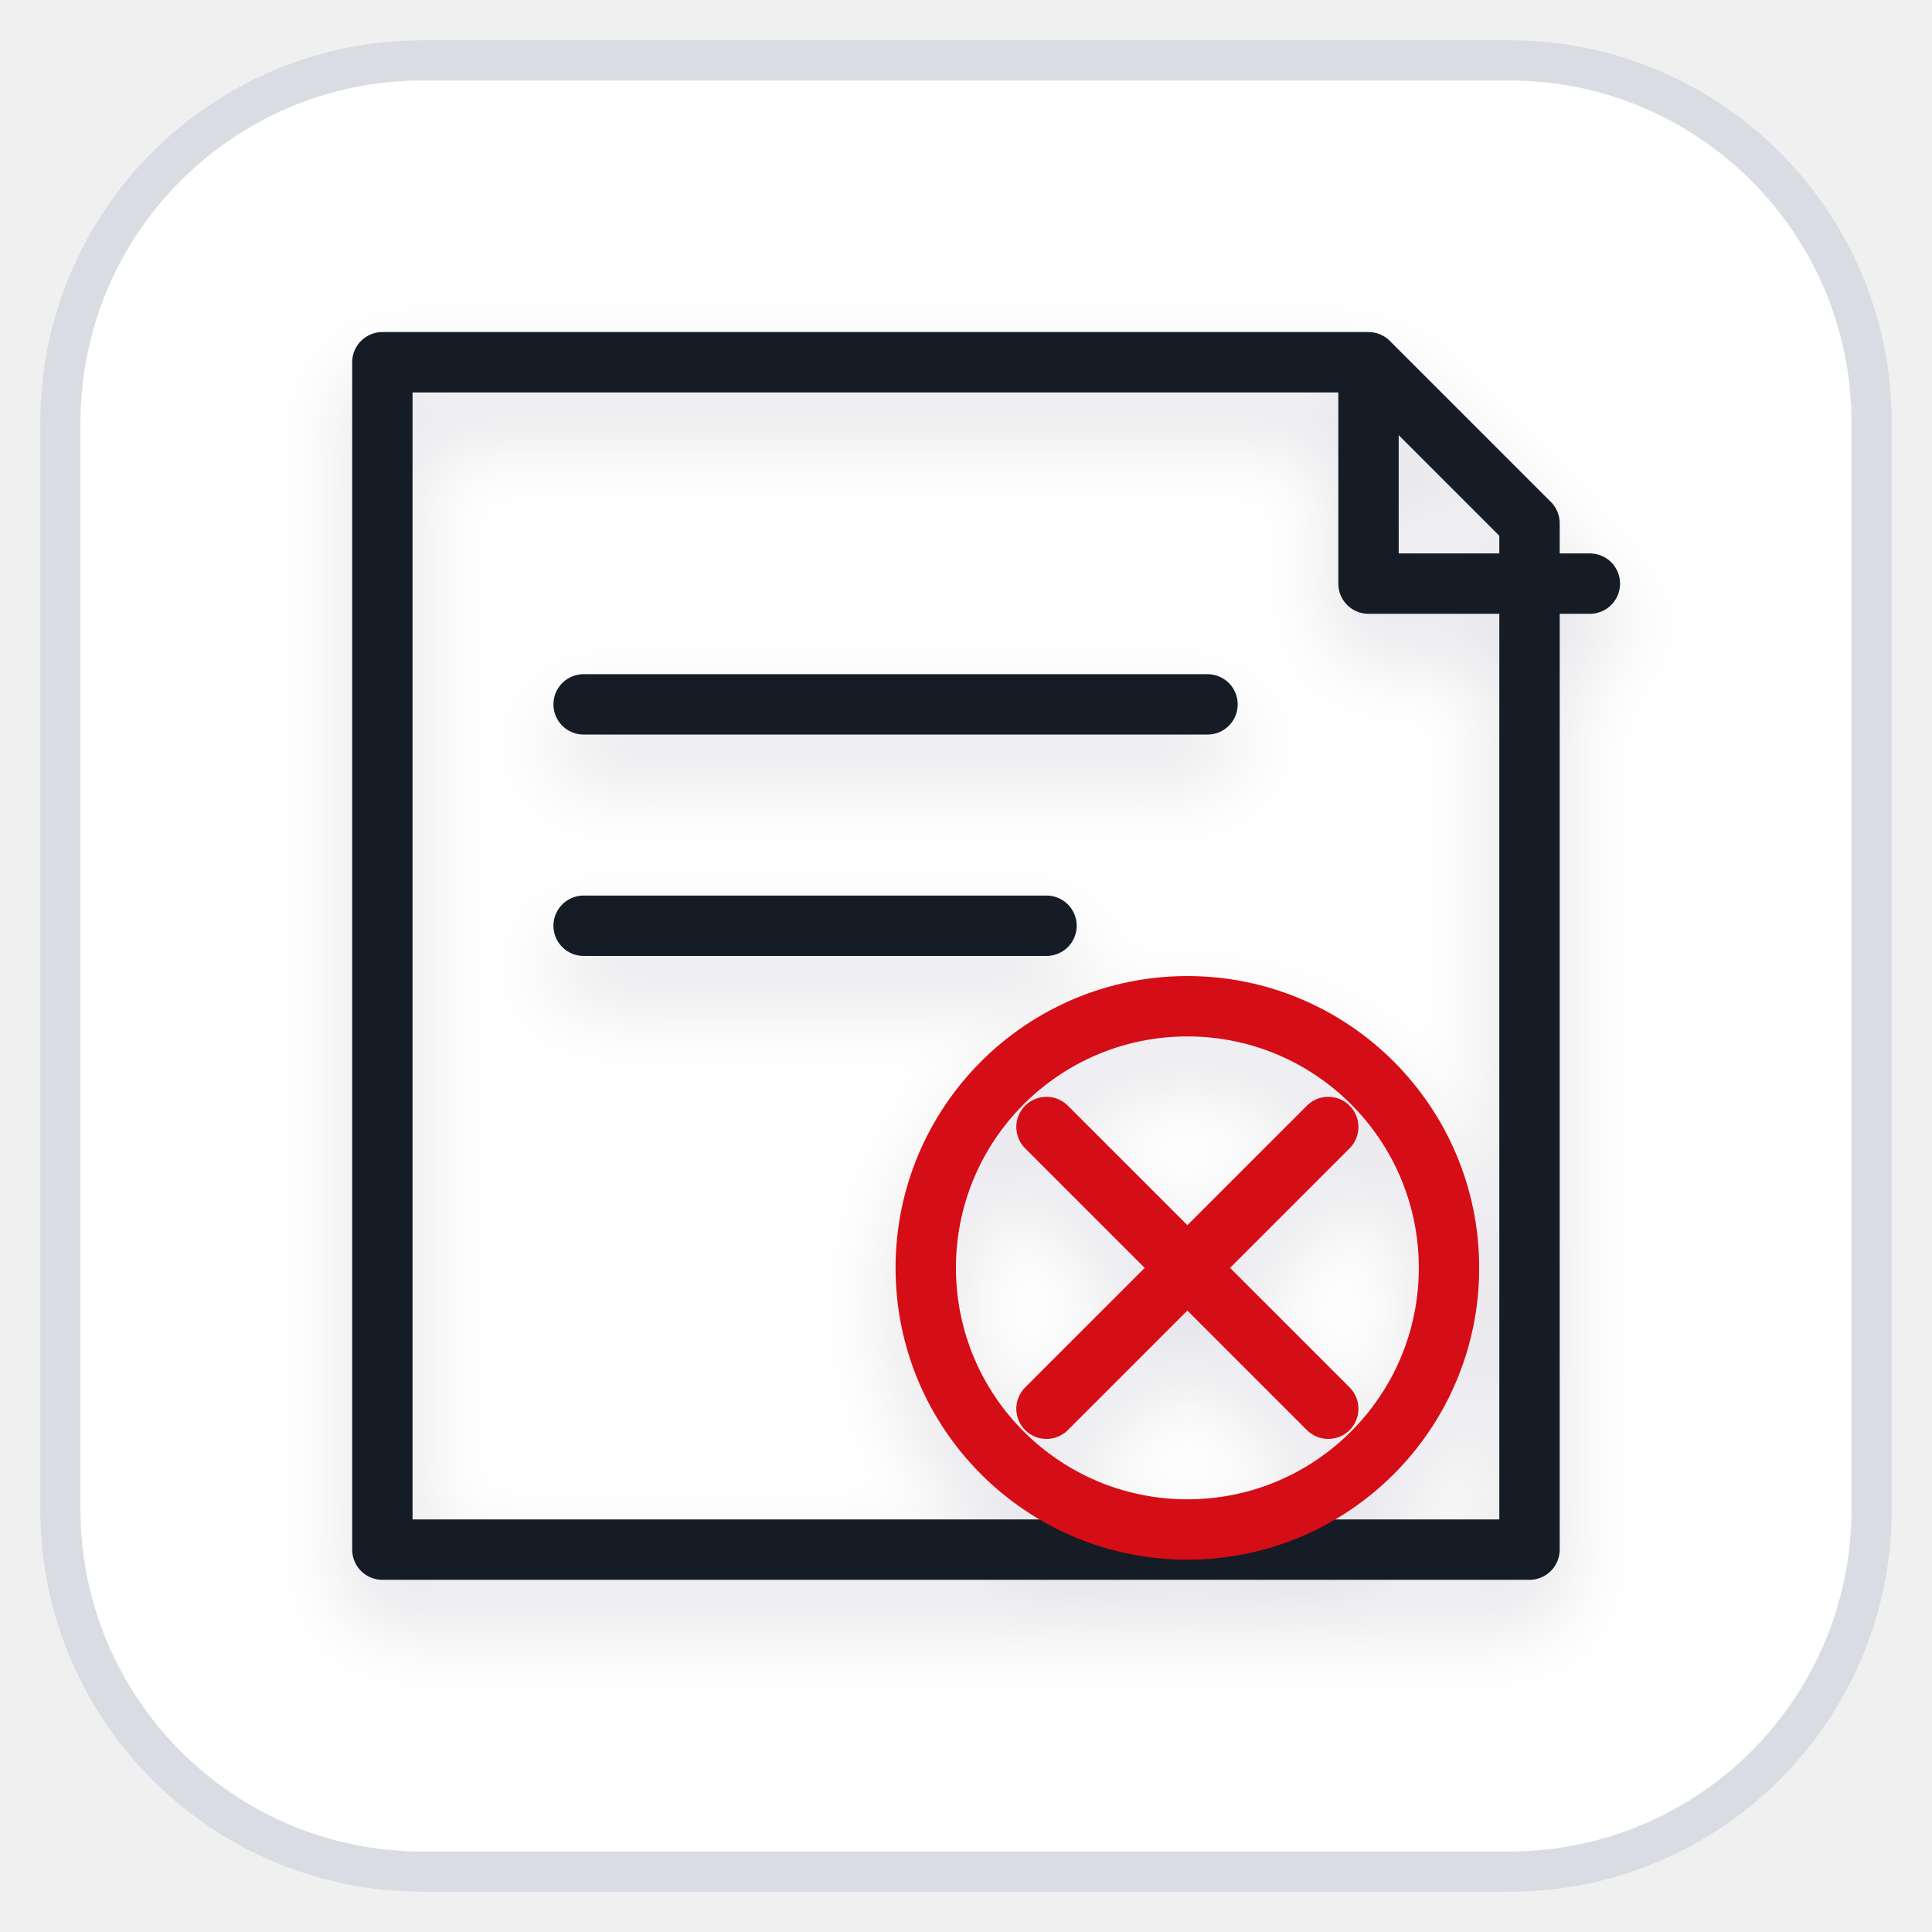
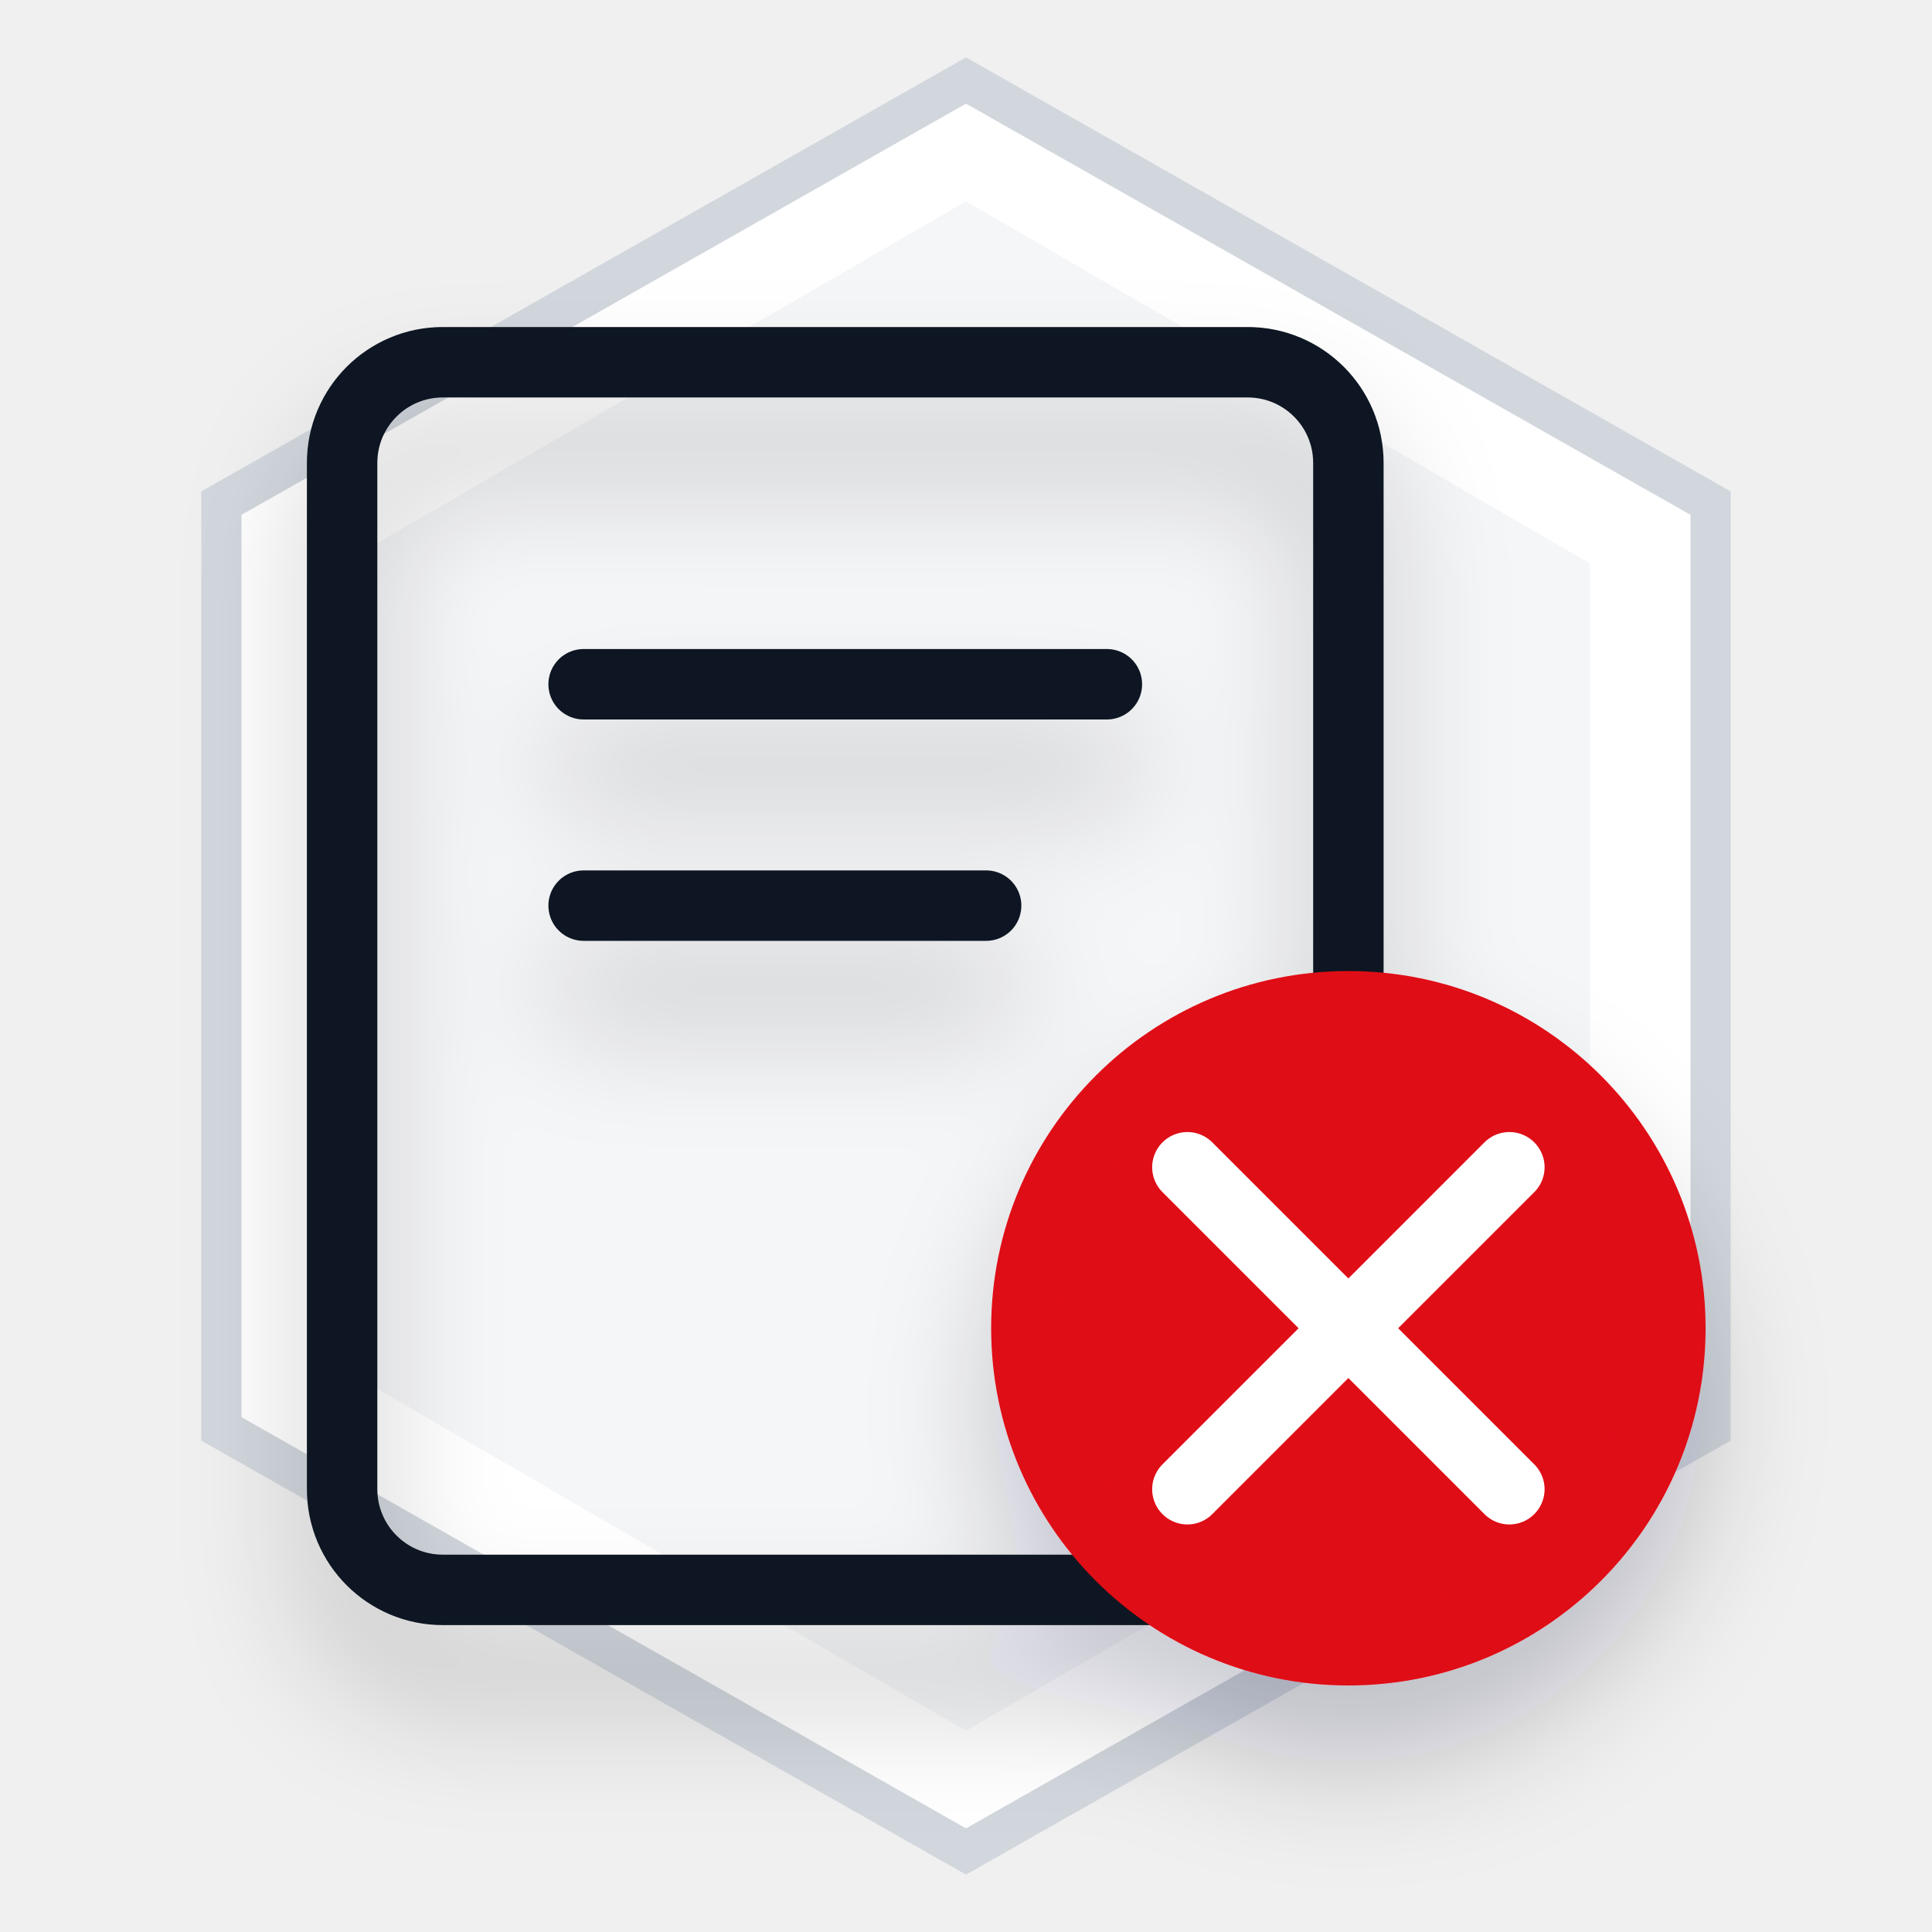
- <svg xmlns="http://www.w3.org/2000/svg" viewBox="0 0 96 96">
+ <svg xmlns="http://www.w3.org/2000/svg" viewBox="0 0 96 96" fill="none">
  <defs>
-     <filter id="s" x="-20%" y="-20%" width="140%" height="140%">
-       <feDropShadow dx="0" dy="2" stdDeviation="2" flood-color="#17202b" flood-opacity=".12" />
+     <filter id="shadow" x="-25%" y="-25%" width="150%" height="165%">
+       <feDropShadow dx="0" dy="4" stdDeviation="3" flood-color="#111720" flood-opacity=".2" />
    </filter>
  </defs>
-   <rect x="3" y="3" width="90" height="90" rx="18" fill="#fff" stroke="#d9dde3" stroke-width="2" />
-   <g fill="none" stroke="#171c25" stroke-width="3" stroke-linecap="round" stroke-linejoin="round" filter="url(#s)">
-     <path d="M19 18h49l8 8v51H19zM68 18v11h11M29 35h31M29 46h23" />
-     <circle class="accent" cx="59" cy="63" r="13" />
-     <path class="accent" d="M52 56l14 14M66 56 52 70" />
+   <path d="M48 4 85 25v46L48 92 11 71V25L48 4Z" fill="#fff" stroke="#D2D7DE" stroke-width="2" />
+   <path d="M48 10 79 28v40L48 86 17 68V28L48 10Z" fill="#F5F6F8" />
+   <g filter="url(#shadow)" stroke="#111720" stroke-width="3.5" stroke-linecap="round" stroke-linejoin="round">
+     <rect x="17" y="18" width="50" height="61" rx="5" />
+     <path d="M29 34h26M29 45h20" />
+     <circle class="red fill-red" cx="67" cy="66" r="16" />
+     <path class="white" d="M59 58l16 16M75 58 59 74" />
  </g>
-   <style>.accent{stroke:#d50914}.accent-fill{fill:#d50914;stroke:#d50914}.white{stroke:#fff}</style>
+   <style>.red{stroke:#DF0712}.fill-red{fill:#DF0712}.fill-dark{fill:#111720}.white{stroke:#fff}</style>
</svg>
